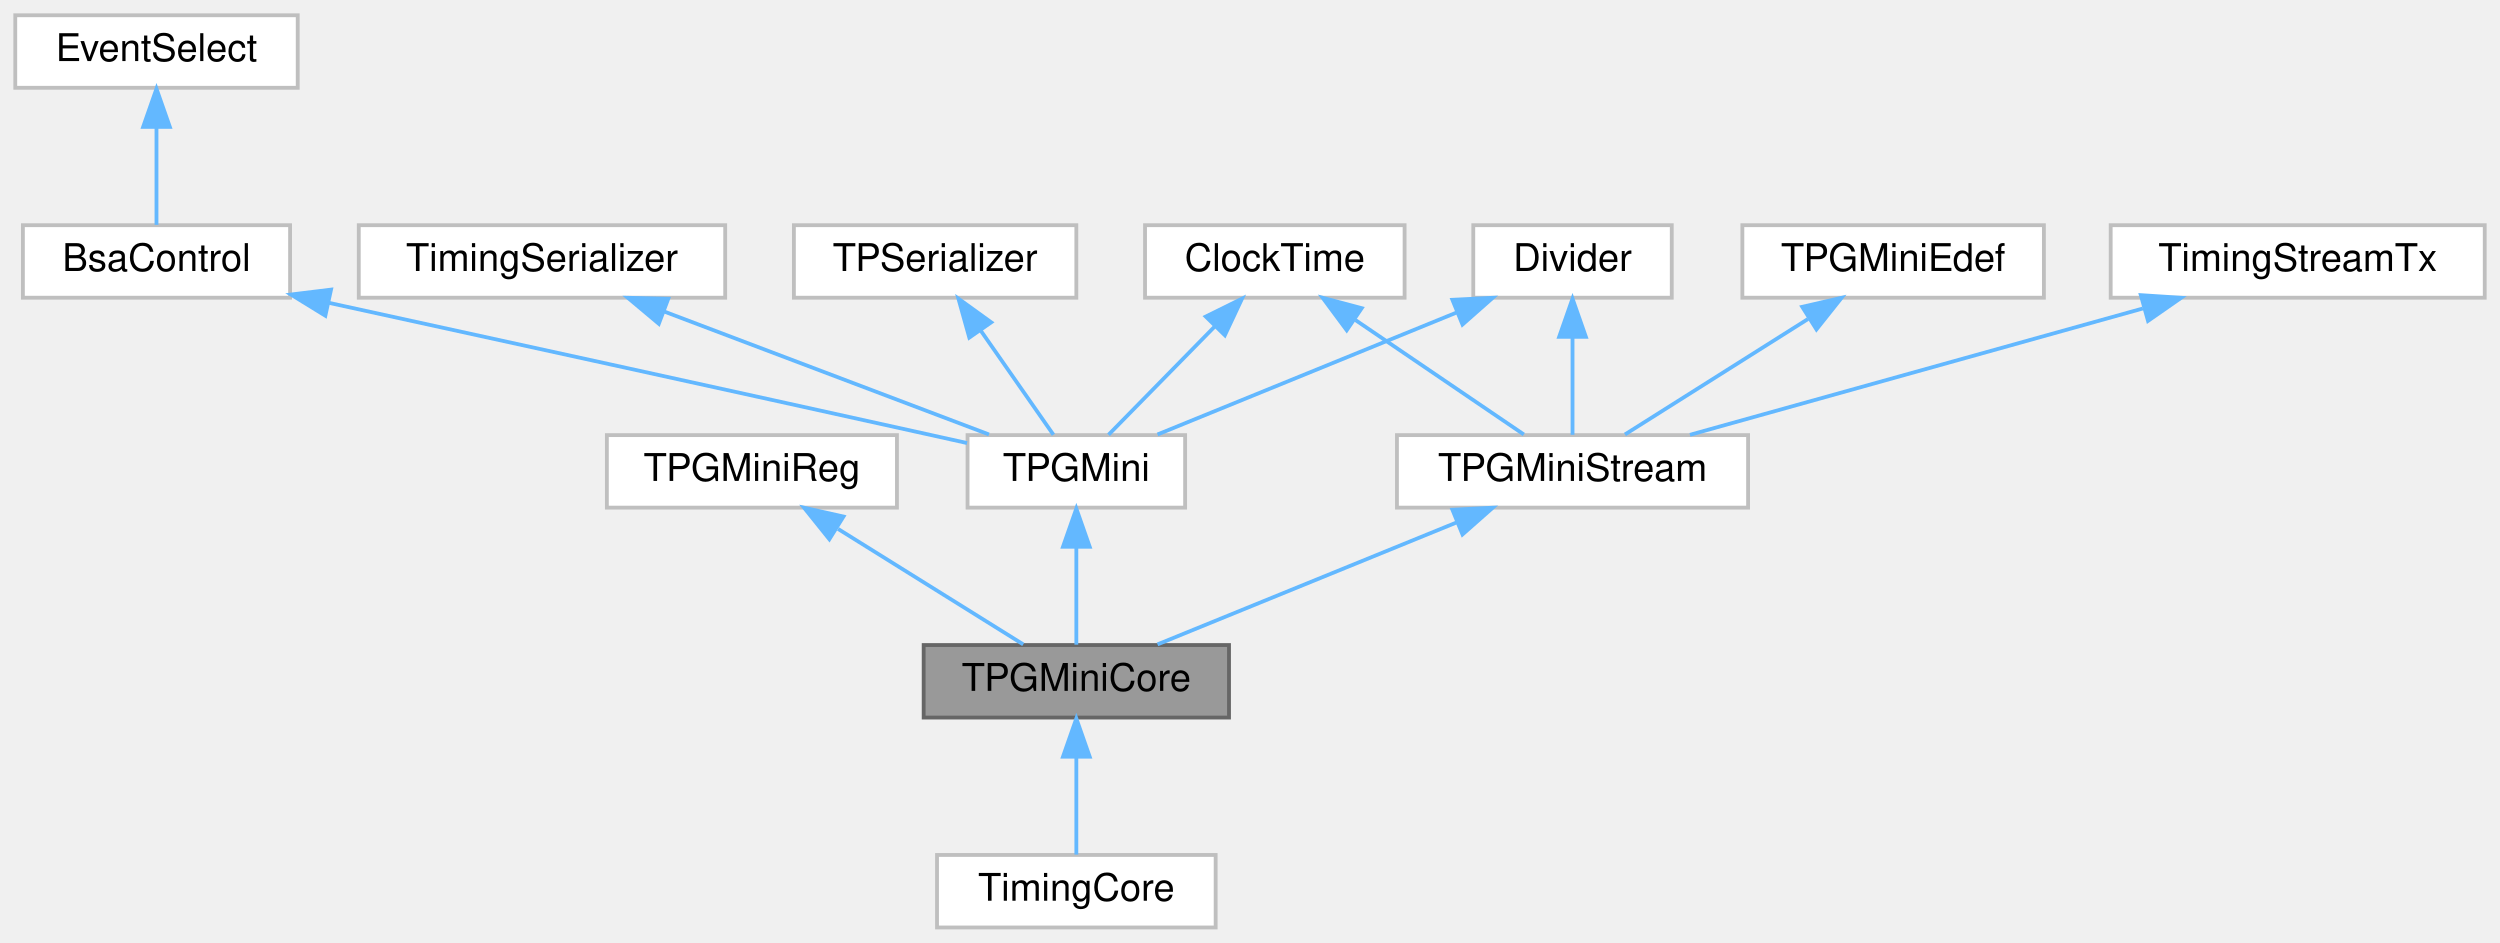
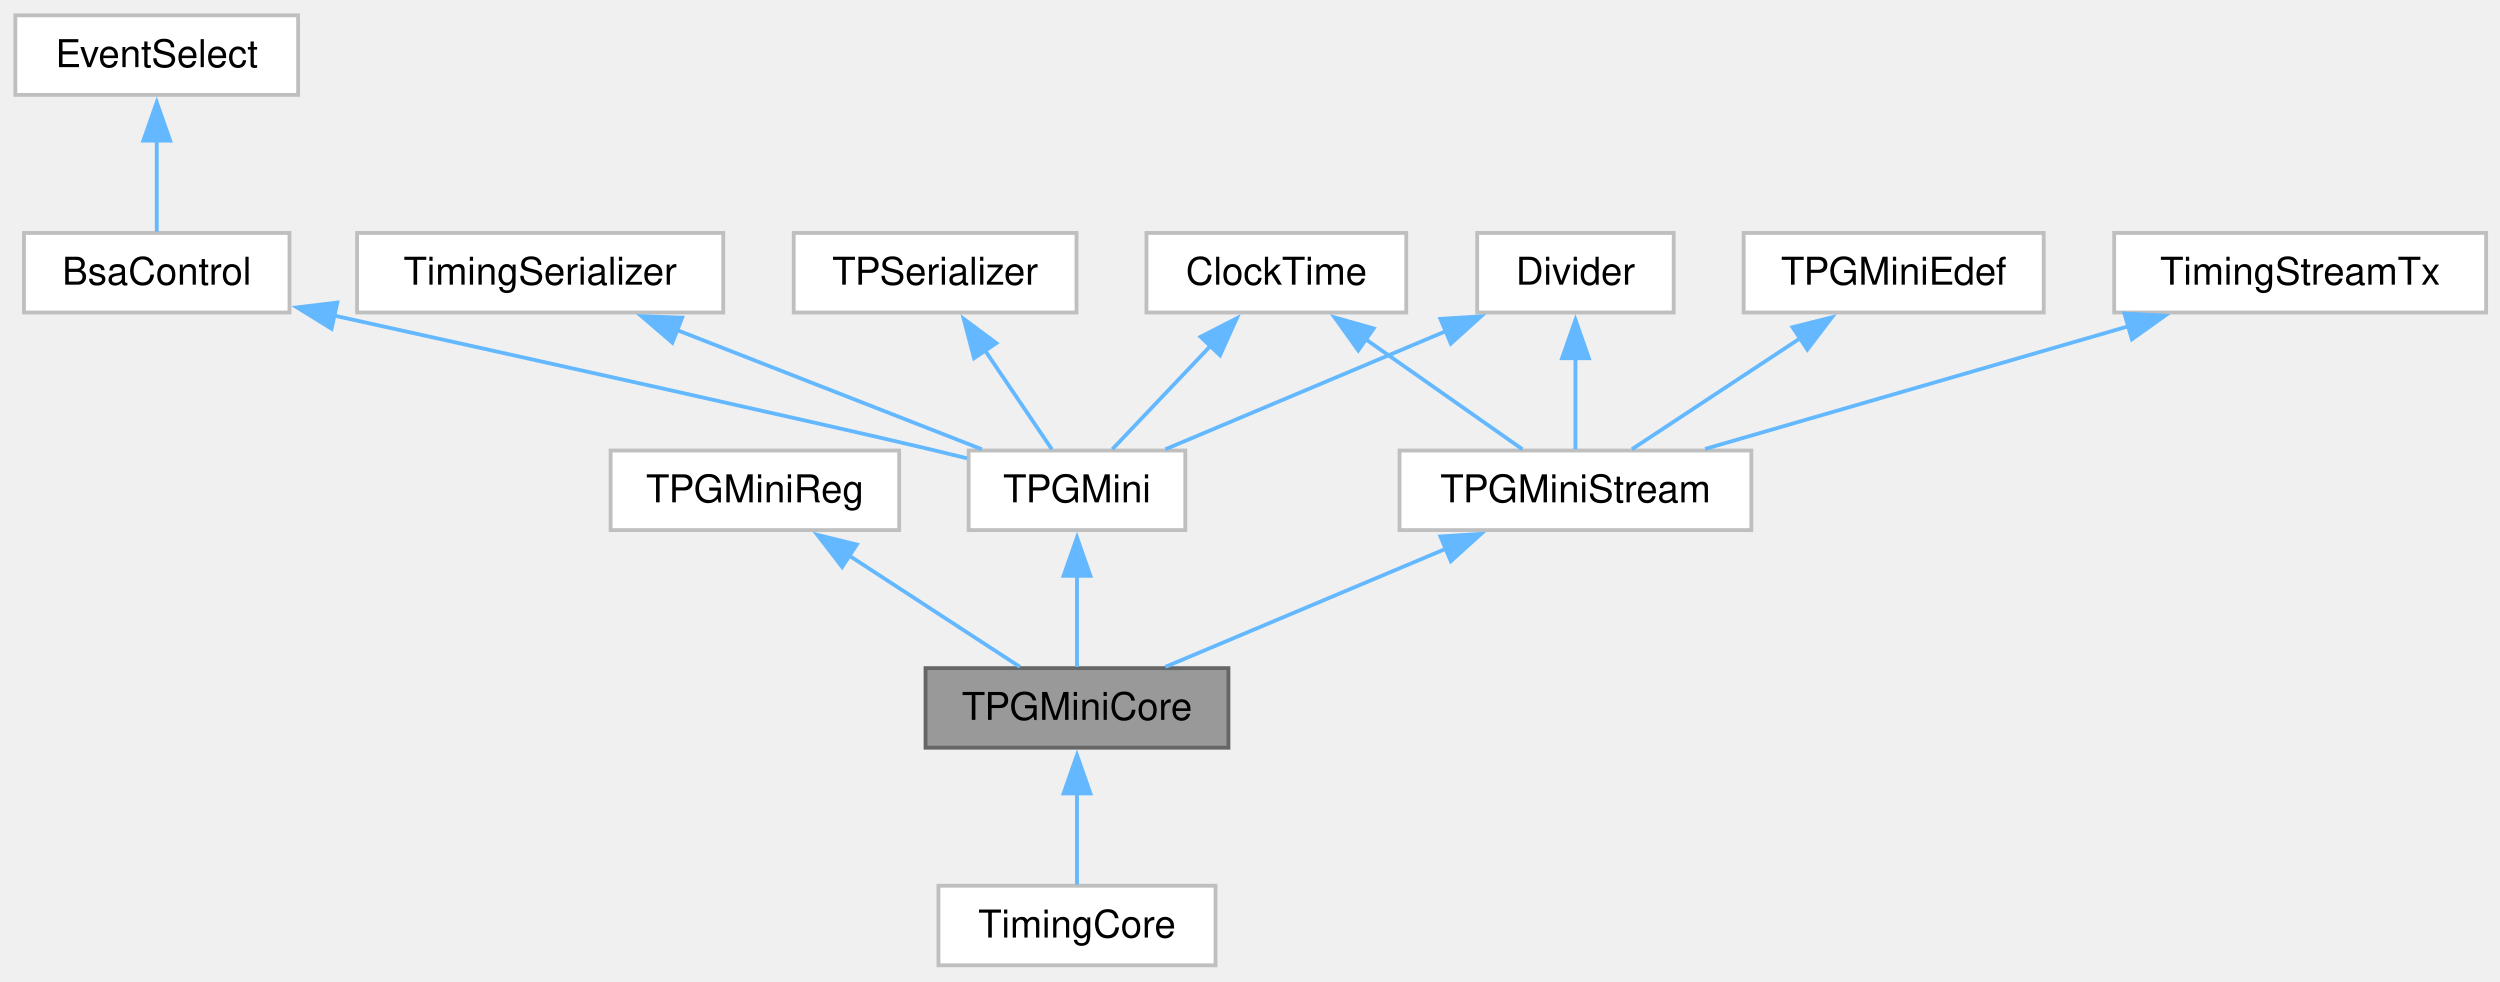
- <svg xmlns="http://www.w3.org/2000/svg" xmlns:xlink="http://www.w3.org/1999/xlink" width="655pt" height="247pt" viewBox="0.00 0.00 655.00 247.00">
-   <g id="graph0" class="graph" transform="scale(1 1) rotate(0) translate(4 243)">
+ <svg xmlns="http://www.w3.org/2000/svg" xmlns:xlink="http://www.w3.org/1999/xlink" width="652pt" height="256pt" viewBox="0.00 0.00 652.00 256.00">
+   <g id="graph0" class="graph" transform="scale(1 1) rotate(0) translate(4 251.75)">
    <g id="Node000001" class="node">
      <g id="a_Node000001">
        <a xlink:title=" ">
-           <polygon fill="#999999" stroke="#666666" points="318,-74 238,-74 238,-55 318,-55 318,-74" />
-           <text text-anchor="middle" x="278" y="-62" font-family="Helvetica,sans-Serif" font-size="10.00">TPGMiniCore</text>
+           <polygon fill="#999999" stroke="#666666" points="316.38,-77.5 237.38,-77.5 237.38,-56.75 316.38,-56.75 316.38,-77.5" />
+           <text xml:space="preserve" text-anchor="middle" x="276.88" y="-64" font-family="Helvetica,sans-Serif" font-size="10.00">TPGMiniCore</text>
        </a>
      </g>
    </g>
    <g id="Node000013" class="node">
      <g id="a_Node000013">
        <a xlink:href="classTimingCore.html" target="_top" xlink:title=" ">
-           <polygon fill="white" stroke="#bfbfbf" points="314.5,-19 241.5,-19 241.5,0 314.5,0 314.5,-19" />
-           <text text-anchor="middle" x="278" y="-7" font-family="Helvetica,sans-Serif" font-size="10.00">TimingCore</text>
+           <polygon fill="white" stroke="#bfbfbf" points="313,-20.75 240.75,-20.75 240.75,0 313,0 313,-20.75" />
+           <text xml:space="preserve" text-anchor="middle" x="276.88" y="-7.25" font-family="Helvetica,sans-Serif" font-size="10.00">TimingCore</text>
        </a>
      </g>
    </g>
    <g id="edge14_Node000001_Node000013" class="edge">
      <g id="a_edge14_Node000001_Node000013">
        <a xlink:title=" ">
-           <path fill="none" stroke="#63b8ff" d="M278,-44.66C278,-35.93 278,-25.99 278,-19.09" />
-           <polygon fill="#63b8ff" stroke="#63b8ff" points="274.5,-44.75 278,-54.75 281.5,-44.75 274.5,-44.75" />
+           <path fill="none" stroke="#63b8ff" d="M276.88,-44.88C276.88,-36.66 276.88,-27.68 276.88,-21.08" />
+           <polygon fill="#63b8ff" stroke="#63b8ff" points="273.38,-44.82 276.88,-54.82 280.38,-44.82 273.38,-44.82" />
        </a>
      </g>
    </g>
    <g id="Node000002" class="node">
      <g id="a_Node000002">
        <a xlink:href="classTPGMiniReg.html" target="_top" xlink:title=" ">
-           <polygon fill="white" stroke="#bfbfbf" points="231,-129 155,-129 155,-110 231,-110 231,-129" />
-           <text text-anchor="middle" x="193" y="-117" font-family="Helvetica,sans-Serif" font-size="10.00">TPGMiniReg</text>
+           <polygon fill="white" stroke="#bfbfbf" points="230.5,-134.25 155.25,-134.25 155.25,-113.5 230.5,-113.5 230.5,-134.25" />
+           <text xml:space="preserve" text-anchor="middle" x="192.88" y="-120.75" font-family="Helvetica,sans-Serif" font-size="10.00">TPGMiniReg</text>
        </a>
      </g>
    </g>
    <g id="edge1_Node000001_Node000002" class="edge">
      <g id="a_edge1_Node000001_Node000002">
        <a xlink:title=" ">
-           <path fill="none" stroke="#63b8ff" d="M215.57,-104.42C231,-94.81 250.95,-82.37 264.09,-74.17" />
-           <polygon fill="#63b8ff" stroke="#63b8ff" points="213.29,-101.72 206.66,-109.98 216.99,-107.66 213.29,-101.72" />
+           <path fill="none" stroke="#63b8ff" d="M217.26,-106.98C231.73,-97.55 249.6,-85.9 261.99,-77.83" />
+           <polygon fill="#63b8ff" stroke="#63b8ff" points="215.63,-103.87 209.16,-112.26 219.45,-109.73 215.63,-103.87" />
        </a>
      </g>
    </g>
    <g id="Node000003" class="node">
      <g id="a_Node000003">
        <a xlink:href="classTPGMini.html" target="_top" xlink:title=" ">
-           <polygon fill="white" stroke="#bfbfbf" points="306.5,-129 249.5,-129 249.5,-110 306.5,-110 306.5,-129" />
-           <text text-anchor="middle" x="278" y="-117" font-family="Helvetica,sans-Serif" font-size="10.00">TPGMini</text>
+           <polygon fill="white" stroke="#bfbfbf" points="305.12,-134.25 248.62,-134.25 248.62,-113.5 305.12,-113.5 305.12,-134.25" />
+           <text xml:space="preserve" text-anchor="middle" x="276.88" y="-120.75" font-family="Helvetica,sans-Serif" font-size="10.00">TPGMini</text>
        </a>
      </g>
    </g>
    <g id="edge2_Node000001_Node000003" class="edge">
      <g id="a_edge2_Node000001_Node000003">
        <a xlink:title=" ">
-           <path fill="none" stroke="#63b8ff" d="M278,-99.66C278,-90.93 278,-80.99 278,-74.09" />
-           <polygon fill="#63b8ff" stroke="#63b8ff" points="274.5,-99.75 278,-109.75 281.5,-99.75 274.5,-99.75" />
+           <path fill="none" stroke="#63b8ff" d="M276.88,-101.63C276.88,-93.41 276.88,-84.43 276.88,-77.83" />
+           <polygon fill="#63b8ff" stroke="#63b8ff" points="273.38,-101.57 276.88,-111.57 280.38,-101.57 273.38,-101.57" />
        </a>
      </g>
    </g>
    <g id="Node000004" class="node">
      <g id="a_Node000004">
        <a xlink:href="classDivider.html" target="_top" xlink:title=" ">
-           <polygon fill="white" stroke="#bfbfbf" points="434,-184 382,-184 382,-165 434,-165 434,-184" />
-           <text text-anchor="middle" x="408" y="-172" font-family="Helvetica,sans-Serif" font-size="10.00">Divider</text>
+           <polygon fill="white" stroke="#bfbfbf" points="432.5,-191 381.25,-191 381.25,-170.25 432.5,-170.25 432.5,-191" />
+           <text xml:space="preserve" text-anchor="middle" x="406.88" y="-177.5" font-family="Helvetica,sans-Serif" font-size="10.00">Divider</text>
        </a>
      </g>
    </g>
    <g id="edge3_Node000003_Node000004" class="edge">
      <g id="a_edge3_Node000003_Node000004">
        <a xlink:title=" ">
-           <path fill="none" stroke="#63b8ff" d="M377.73,-161.16C353.66,-151.35 320.6,-137.87 299.27,-129.17" />
-           <polygon fill="#63b8ff" stroke="#63b8ff" points="376.53,-164.45 387.11,-164.98 379.17,-157.97 376.53,-164.45" />
+           <path fill="none" stroke="#63b8ff" d="M373.28,-165.47C350.24,-155.77 320.28,-143.16 299.92,-134.58" />
+           <polygon fill="#63b8ff" stroke="#63b8ff" points="371.66,-168.59 382.24,-169.25 374.38,-162.14 371.66,-168.59" />
        </a>
      </g>
    </g>
    <g id="Node000010" class="node">
      <g id="a_Node000010">
        <a xlink:href="classTPGMiniStream.html" target="_top" xlink:title=" ">
-           <polygon fill="white" stroke="#bfbfbf" points="454,-129 362,-129 362,-110 454,-110 454,-129" />
-           <text text-anchor="middle" x="408" y="-117" font-family="Helvetica,sans-Serif" font-size="10.00">TPGMiniStream</text>
+           <polygon fill="white" stroke="#bfbfbf" points="452.75,-134.25 361,-134.25 361,-113.5 452.75,-113.5 452.75,-134.25" />
+           <text xml:space="preserve" text-anchor="middle" x="406.88" y="-120.75" font-family="Helvetica,sans-Serif" font-size="10.00">TPGMiniStream</text>
        </a>
      </g>
    </g>
    <g id="edge10_Node000010_Node000004" class="edge">
      <g id="a_edge10_Node000010_Node000004">
        <a xlink:title=" ">
-           <path fill="none" stroke="#63b8ff" d="M408,-154.66C408,-145.93 408,-135.99 408,-129.09" />
-           <polygon fill="#63b8ff" stroke="#63b8ff" points="404.5,-154.75 408,-164.75 411.5,-154.75 404.5,-154.75" />
+           <path fill="none" stroke="#63b8ff" d="M406.88,-158.38C406.88,-150.16 406.88,-141.18 406.88,-134.58" />
+           <polygon fill="#63b8ff" stroke="#63b8ff" points="403.38,-158.32 406.88,-168.32 410.38,-158.32 403.38,-158.32" />
        </a>
      </g>
    </g>
    <g id="Node000005" class="node">
      <g id="a_Node000005">
        <a xlink:href="classBsaControl.html" target="_top" xlink:title=" ">
-           <polygon fill="white" stroke="#bfbfbf" points="72,-184 2,-184 2,-165 72,-165 72,-184" />
-           <text text-anchor="middle" x="37" y="-172" font-family="Helvetica,sans-Serif" font-size="10.00">BsaControl</text>
+           <polygon fill="white" stroke="#bfbfbf" points="71.5,-191 2.25,-191 2.25,-170.25 71.5,-170.25 71.5,-191" />
+           <text xml:space="preserve" text-anchor="middle" x="36.88" y="-177.5" font-family="Helvetica,sans-Serif" font-size="10.00">BsaControl</text>
        </a>
      </g>
    </g>
    <g id="edge4_Node000003_Node000005" class="edge">
      <g id="a_edge4_Node000003_Node000005">
        <a xlink:title=" ">
-           <path fill="none" stroke="#63b8ff" d="M82.2,-163.65C123.35,-154.67 185.77,-141.01 240,-129 243.04,-128.33 246.21,-127.62 249.37,-126.92" />
-           <polygon fill="#63b8ff" stroke="#63b8ff" points="81.24,-160.28 72.22,-165.83 82.73,-167.12 81.24,-160.28" />
+           <path fill="none" stroke="#63b8ff" d="M83.21,-169.43C133.53,-158.32 210.63,-141.22 239.88,-134.25 242.58,-133.6 245.4,-132.92 248.21,-132.22" />
+           <polygon fill="#63b8ff" stroke="#63b8ff" points="82.47,-166.01 73.46,-171.58 83.97,-172.84 82.47,-166.01" />
        </a>
      </g>
    </g>
    <g id="Node000006" class="node">
      <g id="a_Node000006">
        <a xlink:href="classEventSelect.html" target="_top" xlink:title=" ">
-           <polygon fill="white" stroke="#bfbfbf" points="74,-239 0,-239 0,-220 74,-220 74,-239" />
-           <text text-anchor="middle" x="37" y="-227" font-family="Helvetica,sans-Serif" font-size="10.00">EventSelect</text>
+           <polygon fill="white" stroke="#bfbfbf" points="73.75,-247.75 0,-247.75 0,-227 73.75,-227 73.75,-247.75" />
+           <text xml:space="preserve" text-anchor="middle" x="36.88" y="-234.25" font-family="Helvetica,sans-Serif" font-size="10.00">EventSelect</text>
        </a>
      </g>
    </g>
    <g id="edge5_Node000005_Node000006" class="edge">
      <g id="a_edge5_Node000005_Node000006">
        <a xlink:title=" ">
-           <path fill="none" stroke="#63b8ff" d="M37,-209.66C37,-200.93 37,-190.99 37,-184.09" />
-           <polygon fill="#63b8ff" stroke="#63b8ff" points="33.5,-209.75 37,-219.75 40.5,-209.75 33.5,-209.75" />
+           <path fill="none" stroke="#63b8ff" d="M36.88,-215.13C36.88,-206.91 36.88,-197.93 36.88,-191.33" />
+           <polygon fill="#63b8ff" stroke="#63b8ff" points="33.38,-215.07 36.88,-225.07 40.38,-215.07 33.38,-215.07" />
        </a>
      </g>
    </g>
    <g id="Node000007" class="node">
      <g id="a_Node000007">
        <a xlink:href="classTimingSerializer.html" target="_top" xlink:title=" ">
-           <polygon fill="white" stroke="#bfbfbf" points="186,-184 90,-184 90,-165 186,-165 186,-184" />
-           <text text-anchor="middle" x="138" y="-172" font-family="Helvetica,sans-Serif" font-size="10.00">TimingSerializer</text>
+           <polygon fill="white" stroke="#bfbfbf" points="184.62,-191 89.12,-191 89.12,-170.25 184.62,-170.25 184.62,-191" />
+           <text xml:space="preserve" text-anchor="middle" x="136.88" y="-177.5" font-family="Helvetica,sans-Serif" font-size="10.00">TimingSerializer</text>
        </a>
      </g>
    </g>
    <g id="edge6_Node000003_Node000007" class="edge">
      <g id="a_edge6_Node000003_Node000007">
        <a xlink:title=" ">
-           <path fill="none" stroke="#63b8ff" d="M169.91,-161.42C195.88,-151.59 231.92,-137.95 255.1,-129.17" />
-           <polygon fill="#63b8ff" stroke="#63b8ff" points="168.61,-158.17 160.49,-164.98 171.08,-164.72 168.61,-158.17" />
+           <path fill="none" stroke="#63b8ff" d="M172.39,-165.74C197.28,-156 229.93,-143.23 252.06,-134.58" />
+           <polygon fill="#63b8ff" stroke="#63b8ff" points="171.35,-162.38 163.31,-169.29 173.9,-168.9 171.35,-162.38" />
        </a>
      </g>
    </g>
    <g id="Node000008" class="node">
      <g id="a_Node000008">
        <a xlink:href="classTPSerializer.html" target="_top" xlink:title=" ">
-           <polygon fill="white" stroke="#bfbfbf" points="278,-184 204,-184 204,-165 278,-165 278,-184" />
-           <text text-anchor="middle" x="241" y="-172" font-family="Helvetica,sans-Serif" font-size="10.00">TPSerializer</text>
+           <polygon fill="white" stroke="#bfbfbf" points="276.75,-191 203,-191 203,-170.25 276.75,-170.25 276.75,-191" />
+           <text xml:space="preserve" text-anchor="middle" x="239.88" y="-177.5" font-family="Helvetica,sans-Serif" font-size="10.00">TPSerializer</text>
        </a>
      </g>
    </g>
    <g id="edge7_Node000003_Node000008" class="edge">
      <g id="a_edge7_Node000003_Node000008">
        <a xlink:title=" ">
-           <path fill="none" stroke="#63b8ff" d="M252.95,-156.39C259.31,-147.27 266.87,-136.45 272,-129.09" />
-           <polygon fill="#63b8ff" stroke="#63b8ff" points="249.96,-154.55 247.11,-164.75 255.7,-158.55 249.96,-154.55" />
+           <path fill="none" stroke="#63b8ff" d="M252.87,-160.39C258.77,-151.66 265.49,-141.72 270.32,-134.58" />
+           <polygon fill="#63b8ff" stroke="#63b8ff" points="250.04,-158.34 247.34,-168.58 255.84,-162.26 250.04,-158.34" />
        </a>
      </g>
    </g>
    <g id="Node000009" class="node">
      <g id="a_Node000009">
        <a xlink:href="classClockTime.html" target="_top" xlink:title=" ">
-           <polygon fill="white" stroke="#bfbfbf" points="364,-184 296,-184 296,-165 364,-165 364,-184" />
-           <text text-anchor="middle" x="330" y="-172" font-family="Helvetica,sans-Serif" font-size="10.00">ClockTime</text>
+           <polygon fill="white" stroke="#bfbfbf" points="362.75,-191 295,-191 295,-170.25 362.75,-170.25 362.75,-191" />
+           <text xml:space="preserve" text-anchor="middle" x="328.88" y="-177.5" font-family="Helvetica,sans-Serif" font-size="10.00">ClockTime</text>
        </a>
      </g>
    </g>
    <g id="edge8_Node000003_Node000009" class="edge">
      <g id="a_edge8_Node000003_Node000009">
        <a xlink:title=" ">
-           <path fill="none" stroke="#63b8ff" d="M314.32,-157.52C305.16,-148.18 293.95,-136.75 286.43,-129.09" />
-           <polygon fill="#63b8ff" stroke="#63b8ff" points="311.91,-160.06 321.41,-164.75 316.91,-155.16 311.91,-160.06" />
+           <path fill="none" stroke="#63b8ff" d="M311.68,-161.52C303.14,-152.53 293.17,-142.03 286.09,-134.58" />
+           <polygon fill="#63b8ff" stroke="#63b8ff" points="309.11,-163.9 318.54,-168.74 314.19,-159.08 309.11,-163.9" />
        </a>
      </g>
    </g>
    <g id="edge12_Node000010_Node000009" class="edge">
      <g id="a_edge12_Node000010_Node000009">
        <a xlink:title=" ">
-           <path fill="none" stroke="#63b8ff" d="M351.12,-159.15C365.21,-149.57 383.29,-137.29 395.24,-129.17" />
-           <polygon fill="#63b8ff" stroke="#63b8ff" points="348.84,-156.47 342.53,-164.98 352.77,-162.26 348.84,-156.47" />
+           <path fill="none" stroke="#63b8ff" d="M351.9,-163.46C365.27,-154.08 381.66,-142.57 393.05,-134.58" />
+           <polygon fill="#63b8ff" stroke="#63b8ff" points="350.23,-160.36 344.06,-168.97 354.25,-166.09 350.23,-160.36" />
        </a>
      </g>
    </g>
    <g id="edge9_Node000001_Node000010" class="edge">
      <g id="a_edge9_Node000001_Node000010">
        <a xlink:title=" ">
-           <path fill="none" stroke="#63b8ff" d="M377.73,-106.16C353.66,-96.35 320.6,-82.87 299.27,-74.17" />
-           <polygon fill="#63b8ff" stroke="#63b8ff" points="376.53,-109.45 387.11,-109.98 379.17,-102.97 376.53,-109.45" />
+           <path fill="none" stroke="#63b8ff" d="M373.28,-108.72C350.24,-99.02 320.28,-86.41 299.92,-77.83" />
+           <polygon fill="#63b8ff" stroke="#63b8ff" points="371.66,-111.84 382.24,-112.5 374.38,-105.39 371.66,-111.84" />
        </a>
      </g>
    </g>
    <g id="Node000011" class="node">
      <g id="a_Node000011">
        <a xlink:href="classTimingStreamTx.html" target="_top" xlink:title=" ">
-           <polygon fill="white" stroke="#bfbfbf" points="647,-184 549,-184 549,-165 647,-165 647,-184" />
-           <text text-anchor="middle" x="598" y="-172" font-family="Helvetica,sans-Serif" font-size="10.00">TimingStreamTx</text>
+           <polygon fill="white" stroke="#bfbfbf" points="644.38,-191 547.38,-191 547.38,-170.25 644.38,-170.25 644.38,-191" />
+           <text xml:space="preserve" text-anchor="middle" x="595.88" y="-177.5" font-family="Helvetica,sans-Serif" font-size="10.00">TimingStreamTx</text>
        </a>
      </g>
    </g>
    <g id="edge11_Node000010_Node000011" class="edge">
      <g id="a_edge11_Node000010_Node000011">
        <a xlink:title=" ">
-           <path fill="none" stroke="#63b8ff" d="M557.43,-162.18C521.9,-152.27 471.03,-138.08 438.77,-129.08" />
-           <polygon fill="#63b8ff" stroke="#63b8ff" points="556.9,-165.67 567.47,-164.98 558.78,-158.93 556.9,-165.67" />
+           <path fill="none" stroke="#63b8ff" d="M551.1,-166.66C517.26,-156.85 471.51,-143.6 440.69,-134.67" />
+           <polygon fill="#63b8ff" stroke="#63b8ff" points="550.05,-169.99 560.63,-169.42 552,-163.27 550.05,-169.99" />
        </a>
      </g>
    </g>
    <g id="Node000012" class="node">
      <g id="a_Node000012">
        <a xlink:href="classTPGMiniEdef.html" target="_top" xlink:title=" ">
-           <polygon fill="white" stroke="#bfbfbf" points="531.5,-184 452.5,-184 452.5,-165 531.5,-165 531.5,-184" />
-           <text text-anchor="middle" x="492" y="-172" font-family="Helvetica,sans-Serif" font-size="10.00">TPGMiniEdef</text>
+           <polygon fill="white" stroke="#bfbfbf" points="529,-191 450.75,-191 450.75,-170.25 529,-170.25 529,-191" />
+           <text xml:space="preserve" text-anchor="middle" x="489.88" y="-177.5" font-family="Helvetica,sans-Serif" font-size="10.00">TPGMiniEdef</text>
        </a>
      </g>
    </g>
    <g id="edge13_Node000010_Node000012" class="edge">
      <g id="a_edge13_Node000010_Node000012">
        <a xlink:title=" ">
-           <path fill="none" stroke="#63b8ff" d="M469.69,-159.42C454.45,-149.81 434.73,-137.37 421.74,-129.17" />
-           <polygon fill="#63b8ff" stroke="#63b8ff" points="468.18,-162.61 478.5,-164.98 471.91,-156.69 468.18,-162.61" />
+           <path fill="none" stroke="#63b8ff" d="M465.78,-163.73C451.49,-154.3 433.82,-142.65 421.59,-134.58" />
+           <polygon fill="#63b8ff" stroke="#63b8ff" points="463.5,-166.42 473.77,-169 467.35,-160.58 463.5,-166.42" />
        </a>
      </g>
    </g>
  </g>
</svg>
